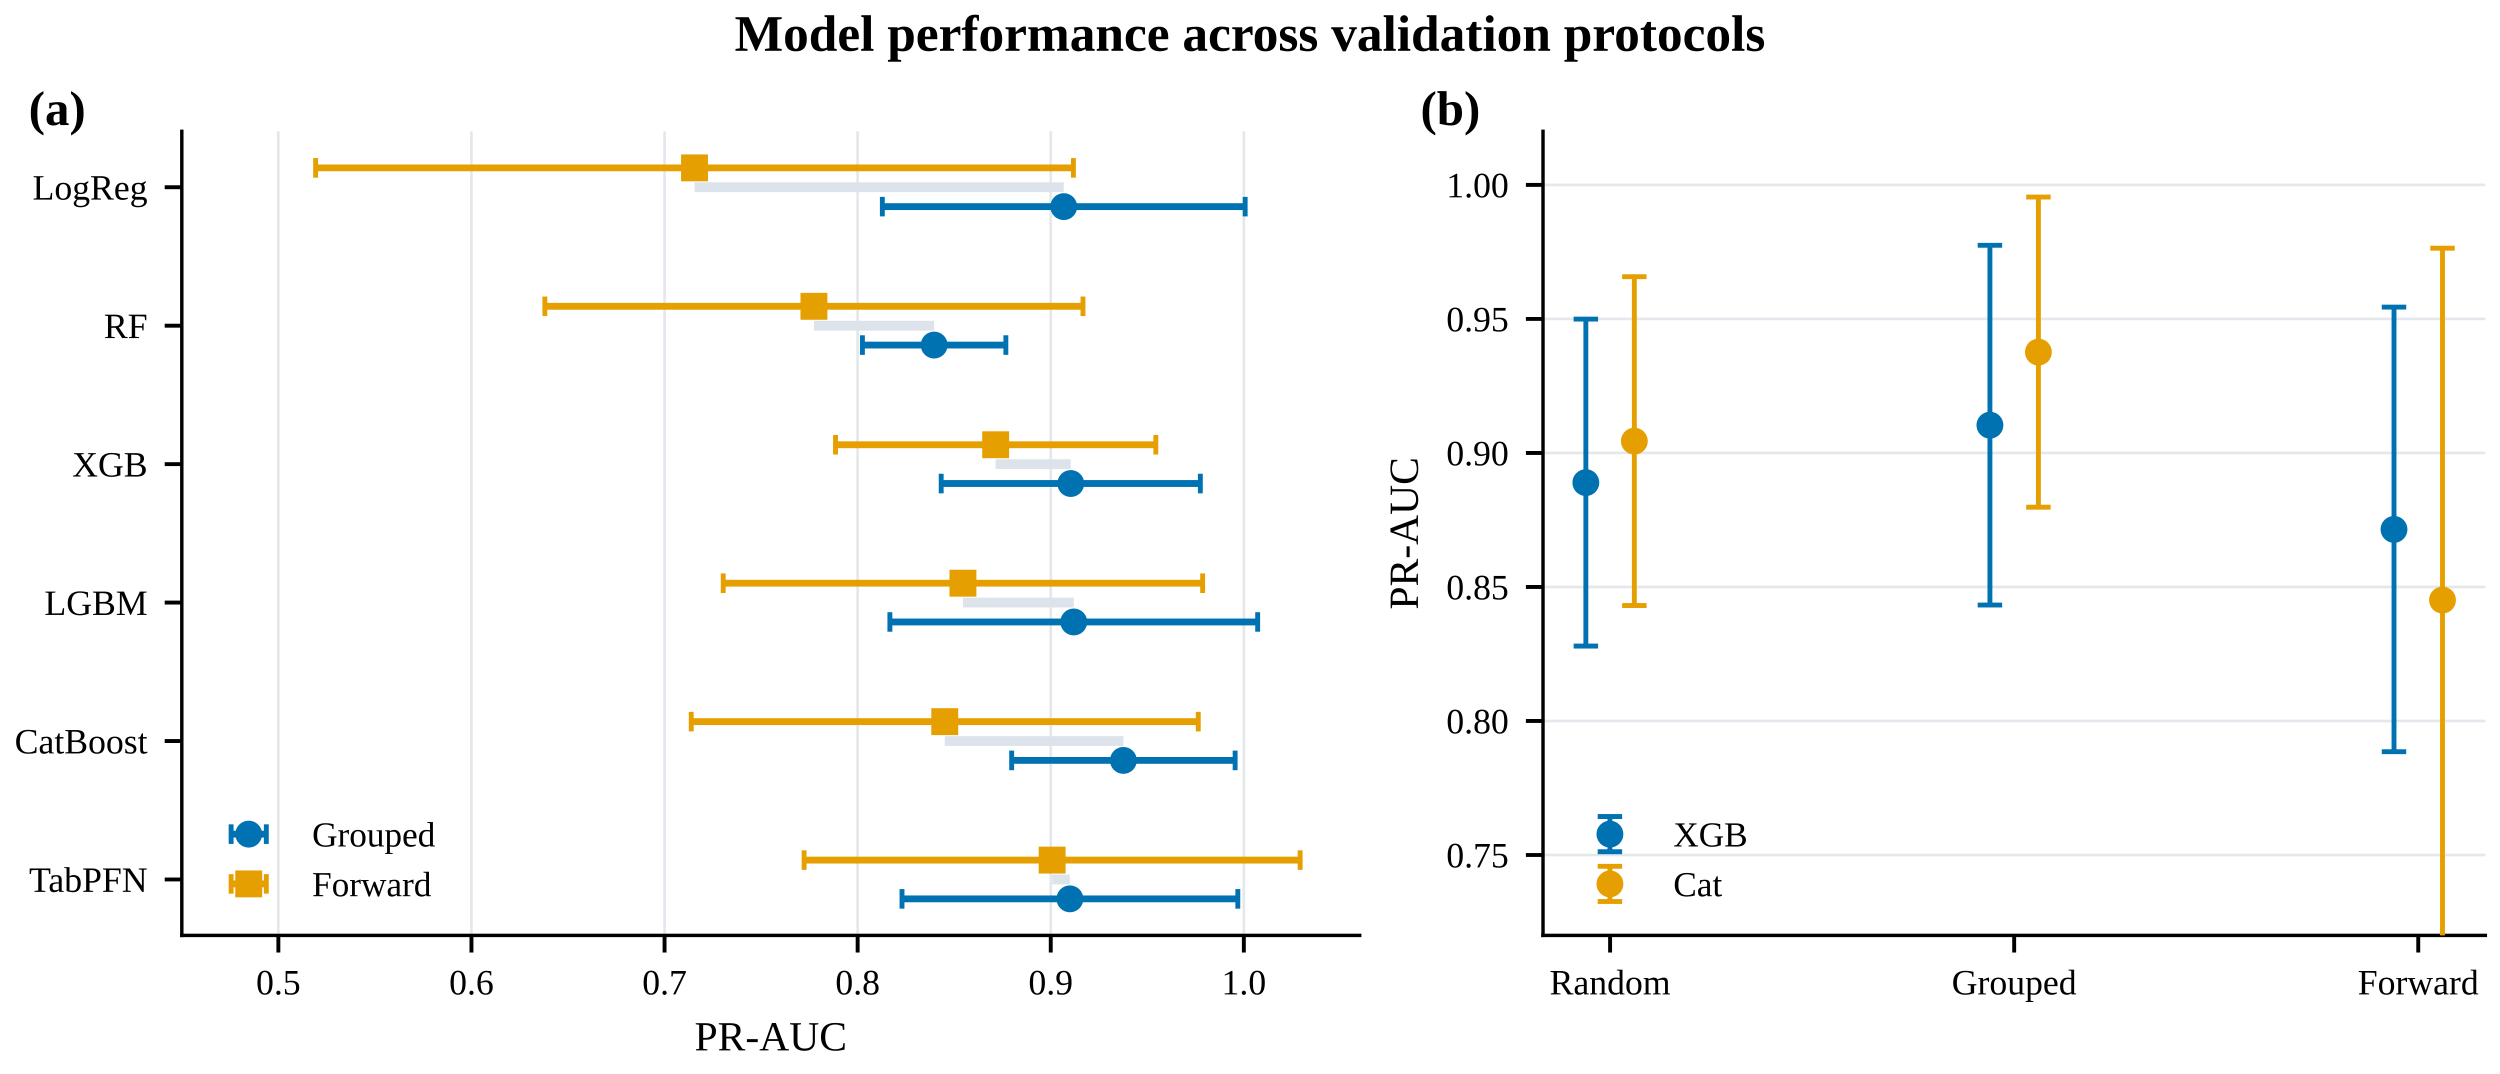
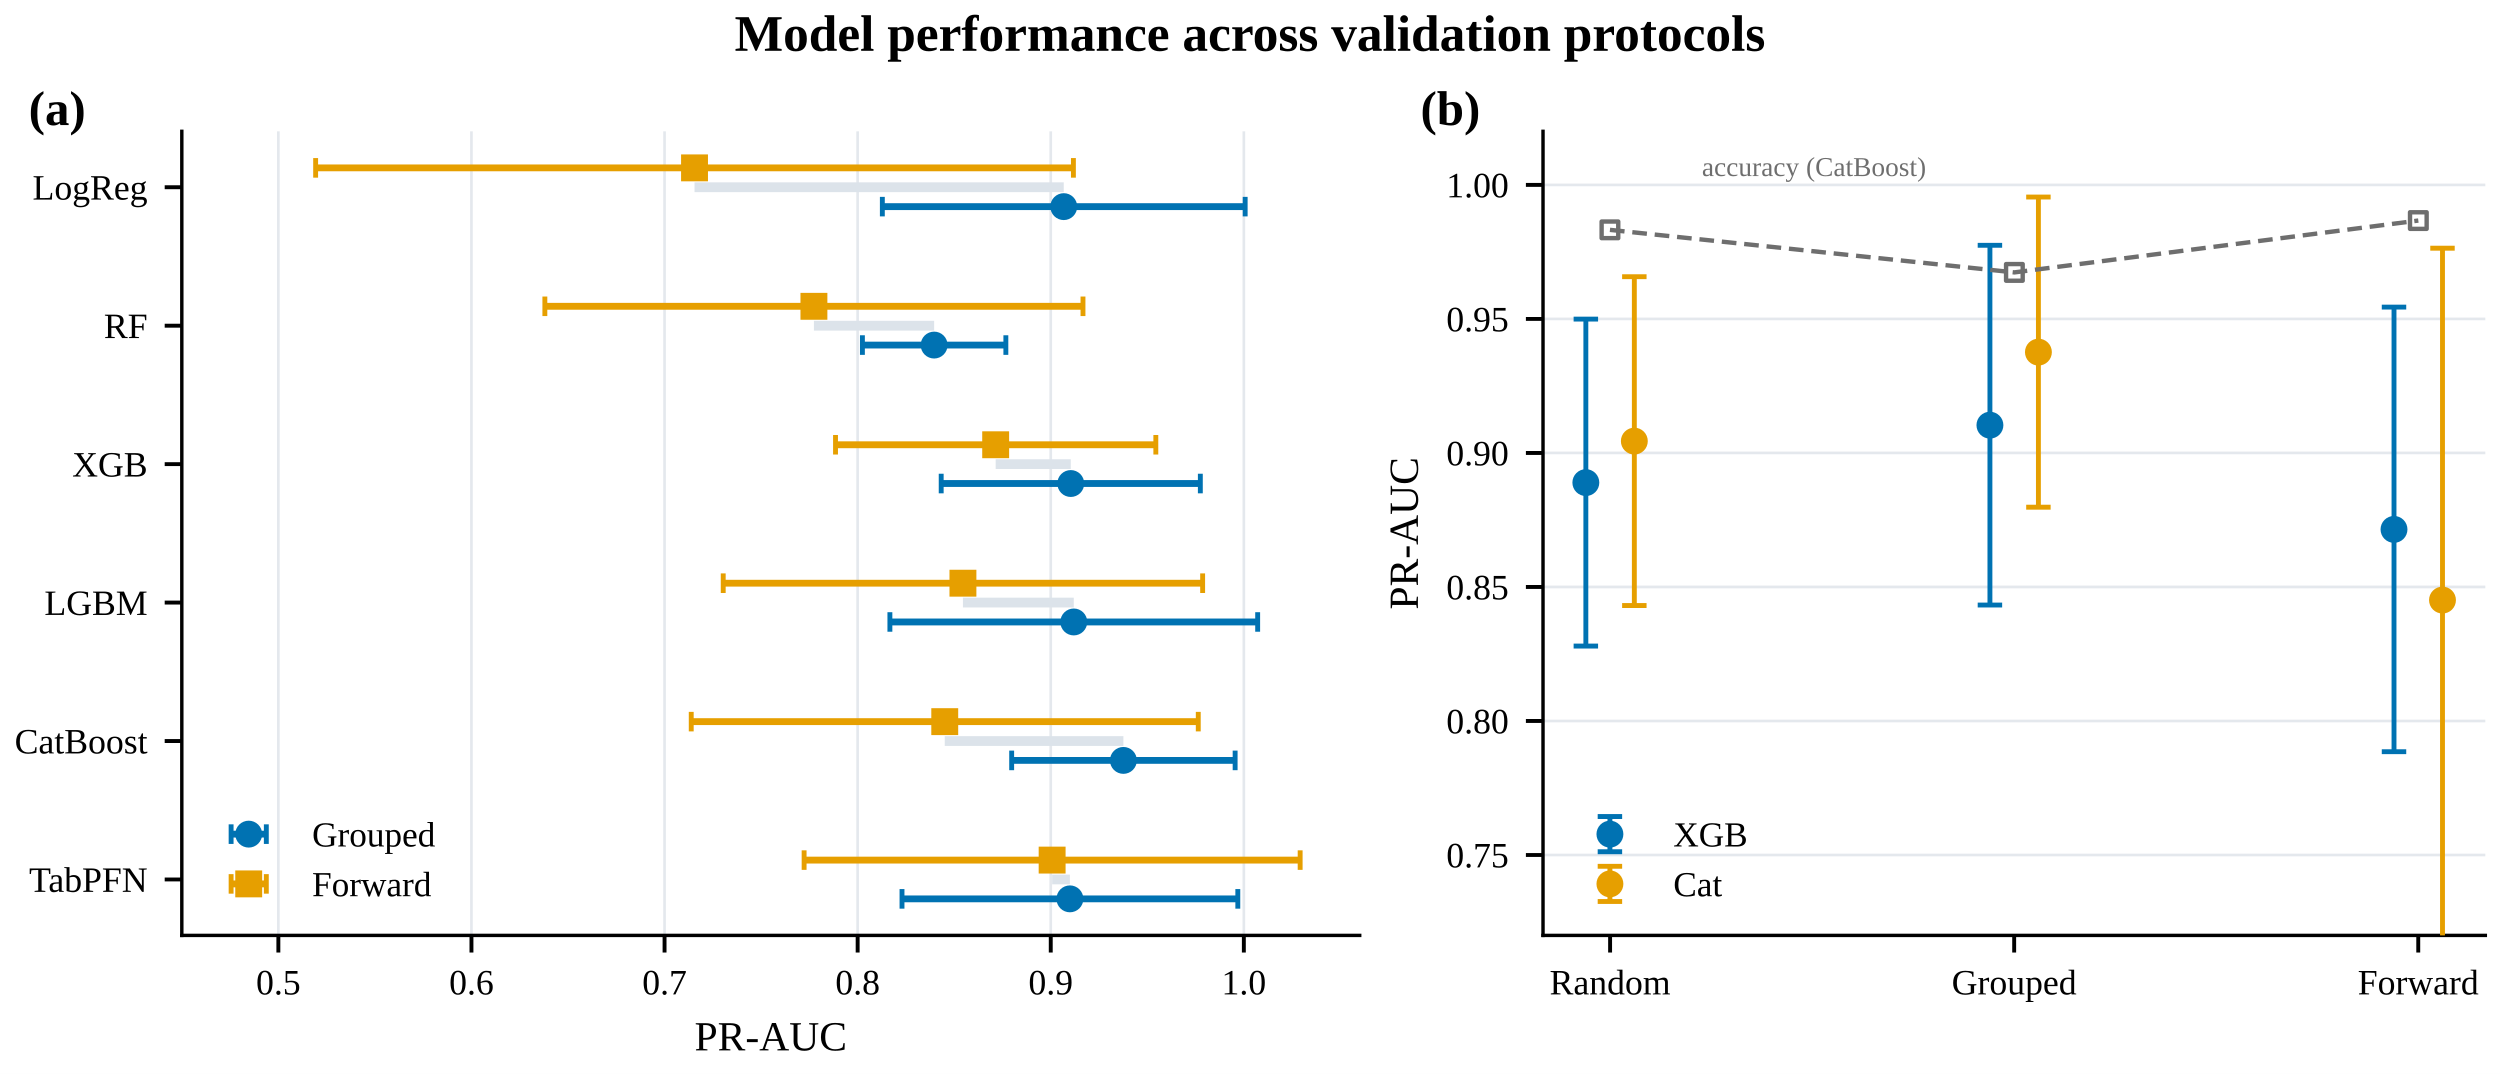
<svg xmlns="http://www.w3.org/2000/svg" xmlns:xlink="http://www.w3.org/1999/xlink" width="511.2pt" height="219.6pt" viewBox="0 0 511.2 219.6" version="1.1">
  <defs>
    <style type="text/css">*{stroke-linejoin: round; stroke-linecap: butt}</style>
  </defs>
  <g id="figure_1">
    <g id="patch_1">
      <path d="M 0 219.6  L 511.2 219.6  L 511.2 0  L 0 0  z " style="fill: #ffffff" />
    </g>
    <g id="axes_1">
      <g id="patch_2">
        <path d="M 37.177 191.271  L 278.032 191.271  L 278.032 26.852  L 37.177 26.852  z " style="fill: #ffffff" />
      </g>
      <g id="matplotlib.axis_1">
        <g id="xtick_1">
          <g id="line2d_1">
            <path d="M 56.919 191.271  L 56.919 26.852  " clip-path="url(#p3dd27bc2eb)" style="fill: none; stroke: #dde2e8; stroke-opacity: 0.8; stroke-width: 0.55; stroke-linecap: square" />
          </g>
          <g id="line2d_2">
            <defs>
              <path id="m4e87d9ba52" d="M 0 0  L 0 3.5  " style="stroke: #000000; stroke-width: 0.8" />
            </defs>
            <g>
              <use xlink:href="#m4e87d9ba52" x="56.919" y="191.271" style="stroke: #000000; stroke-width: 0.8" />
            </g>
          </g>
          <g id="text_1">
            <text style="font-size: 7.3px; font-family: 'Liberation Serif', serif; text-anchor: middle" x="56.919" y="203.337" transform="rotate(-0 56.91899 203.3367)">0.5</text>
          </g>
        </g>
        <g id="xtick_2">
          <g id="line2d_3">
            <path d="M 96.403 191.271  L 96.403 26.852  " clip-path="url(#p3dd27bc2eb)" style="fill: none; stroke: #dde2e8; stroke-opacity: 0.8; stroke-width: 0.55; stroke-linecap: square" />
          </g>
          <g id="line2d_4">
            <g>
              <use xlink:href="#m4e87d9ba52" x="96.403" y="191.271" style="stroke: #000000; stroke-width: 0.8" />
            </g>
          </g>
          <g id="text_2">
            <text style="font-size: 7.3px; font-family: 'Liberation Serif', serif; text-anchor: middle" x="96.403" y="203.337" transform="rotate(-0 96.40342 203.3367)">0.6</text>
          </g>
        </g>
        <g id="xtick_3">
          <g id="line2d_5">
            <path d="M 135.888 191.271  L 135.888 26.852  " clip-path="url(#p3dd27bc2eb)" style="fill: none; stroke: #dde2e8; stroke-opacity: 0.8; stroke-width: 0.55; stroke-linecap: square" />
          </g>
          <g id="line2d_6">
            <g>
              <use xlink:href="#m4e87d9ba52" x="135.888" y="191.271" style="stroke: #000000; stroke-width: 0.8" />
            </g>
          </g>
          <g id="text_3">
            <text style="font-size: 7.3px; font-family: 'Liberation Serif', serif; text-anchor: middle" x="135.888" y="203.337" transform="rotate(-0 135.8879 203.3367)">0.7</text>
          </g>
        </g>
        <g id="xtick_4">
          <g id="line2d_7">
            <path d="M 175.372 191.271  L 175.372 26.852  " clip-path="url(#p3dd27bc2eb)" style="fill: none; stroke: #dde2e8; stroke-opacity: 0.8; stroke-width: 0.55; stroke-linecap: square" />
          </g>
          <g id="line2d_8">
            <g>
              <use xlink:href="#m4e87d9ba52" x="175.372" y="191.271" style="stroke: #000000; stroke-width: 0.8" />
            </g>
          </g>
          <g id="text_4">
            <text style="font-size: 7.3px; font-family: 'Liberation Serif', serif; text-anchor: middle" x="175.372" y="203.337" transform="rotate(-0 175.3723 203.3367)">0.8</text>
          </g>
        </g>
        <g id="xtick_5">
          <g id="line2d_9">
            <path d="M 214.857 191.271  L 214.857 26.852  " clip-path="url(#p3dd27bc2eb)" style="fill: none; stroke: #dde2e8; stroke-opacity: 0.8; stroke-width: 0.55; stroke-linecap: square" />
          </g>
          <g id="line2d_10">
            <g>
              <use xlink:href="#m4e87d9ba52" x="214.857" y="191.271" style="stroke: #000000; stroke-width: 0.8" />
            </g>
          </g>
          <g id="text_5">
            <text style="font-size: 7.3px; font-family: 'Liberation Serif', serif; text-anchor: middle" x="214.857" y="203.337" transform="rotate(-0 214.8567 203.3367)">0.9</text>
          </g>
        </g>
        <g id="xtick_6">
          <g id="line2d_11">
            <path d="M 254.341 191.271  L 254.341 26.852  " clip-path="url(#p3dd27bc2eb)" style="fill: none; stroke: #dde2e8; stroke-opacity: 0.8; stroke-width: 0.55; stroke-linecap: square" />
          </g>
          <g id="line2d_12">
            <g>
              <use xlink:href="#m4e87d9ba52" x="254.341" y="191.271" style="stroke: #000000; stroke-width: 0.8" />
            </g>
          </g>
          <g id="text_6">
            <text style="font-size: 7.3px; font-family: 'Liberation Serif', serif; text-anchor: middle" x="254.341" y="203.337" transform="rotate(-0 254.3412 203.3367)">1.0</text>
          </g>
        </g>
        <g id="text_7">
          <text style="font-size: 8.5px; font-family: 'Liberation Serif', serif; text-anchor: middle" x="157.604" y="214.79" transform="rotate(-0 157.6043 214.7895)">PR-AUC</text>
        </g>
      </g>
      <g id="matplotlib.axis_2">
        <g id="ytick_1">
          <g id="line2d_13">
            <defs>
              <path id="m6c648e6e97" d="M 0 0  L -3.5 0  " style="stroke: #000000; stroke-width: 0.8" />
            </defs>
            <g>
              <use xlink:href="#m6c648e6e97" x="37.177" y="38.289" style="stroke: #000000; stroke-width: 0.8" />
            </g>
          </g>
          <g id="text_8">
            <text style="font-size: 7.3px; font-family: 'Liberation Serif', serif; text-anchor: end" x="30.177" y="40.811" transform="rotate(-0 30.17677 40.81148)">LogReg</text>
          </g>
        </g>
        <g id="ytick_2">
          <g id="line2d_14">
            <g>
              <use xlink:href="#m6c648e6e97" x="37.177" y="66.598" style="stroke: #000000; stroke-width: 0.8" />
            </g>
          </g>
          <g id="text_9">
            <text style="font-size: 7.3px; font-family: 'Liberation Serif', serif; text-anchor: end" x="30.177" y="69.131" transform="rotate(-0 30.17677 69.1308)">RF</text>
          </g>
        </g>
        <g id="ytick_3">
          <g id="line2d_15">
            <g>
              <use xlink:href="#m6c648e6e97" x="37.177" y="94.907" style="stroke: #000000; stroke-width: 0.8" />
            </g>
          </g>
          <g id="text_10">
            <text style="font-size: 7.3px; font-family: 'Liberation Serif', serif; text-anchor: end" x="30.177" y="97.44" transform="rotate(-0 30.17677 97.43986)">XGB</text>
          </g>
        </g>
        <g id="ytick_4">
          <g id="line2d_16">
            <g>
              <use xlink:href="#m6c648e6e97" x="37.177" y="123.216" style="stroke: #000000; stroke-width: 0.8" />
            </g>
          </g>
          <g id="text_11">
            <text style="font-size: 7.3px; font-family: 'Liberation Serif', serif; text-anchor: end" x="30.177" y="125.749" transform="rotate(-0 30.17677 125.7489)">LGBM</text>
          </g>
        </g>
        <g id="ytick_5">
          <g id="line2d_17">
            <g>
              <use xlink:href="#m6c648e6e97" x="37.177" y="151.525" style="stroke: #000000; stroke-width: 0.8" />
            </g>
          </g>
          <g id="text_12">
            <text style="font-size: 7.3px; font-family: 'Liberation Serif', serif; text-anchor: end" x="30.177" y="154.058" transform="rotate(-0 30.17677 154.058)">CatBoost</text>
          </g>
        </g>
        <g id="ytick_6">
          <g id="line2d_18">
            <g>
              <use xlink:href="#m6c648e6e97" x="37.177" y="179.834" style="stroke: #000000; stroke-width: 0.8" />
            </g>
          </g>
          <g id="text_13">
            <text style="font-size: 7.3px; font-family: 'Liberation Serif', serif; text-anchor: end" x="30.177" y="182.367" transform="rotate(-0 30.17677 182.367)">TabPFN</text>
          </g>
        </g>
      </g>
      <g id="LineCollection_1">
        <path d="M 142.016 38.289  L 217.516 38.289  " clip-path="url(#p3dd27bc2eb)" style="fill: none; stroke: #dce3ea; stroke-width: 2" />
        <path d="M 166.431 66.598  L 191.012 66.598  " clip-path="url(#p3dd27bc2eb)" style="fill: none; stroke: #dce3ea; stroke-width: 2" />
        <path d="M 203.595 94.907  L 218.95 94.907  " clip-path="url(#p3dd27bc2eb)" style="fill: none; stroke: #dce3ea; stroke-width: 2" />
        <path d="M 196.9 123.216  L 219.566 123.216  " clip-path="url(#p3dd27bc2eb)" style="fill: none; stroke: #dce3ea; stroke-width: 2" />
        <path d="M 193.182 151.525  L 229.712 151.525  " clip-path="url(#p3dd27bc2eb)" style="fill: none; stroke: #dce3ea; stroke-width: 2" />
        <path d="M 215.139 179.834  L 218.774 179.834  " clip-path="url(#p3dd27bc2eb)" style="fill: none; stroke: #dce3ea; stroke-width: 2" />
      </g>
      <g id="LineCollection_2">
        <path d="M 180.422 42.252  L 254.611 42.252  " clip-path="url(#p3dd27bc2eb)" style="fill: none; stroke: #0072b2; stroke-width: 1.4" />
        <path d="M 176.346 70.561  L 205.677 70.561  " clip-path="url(#p3dd27bc2eb)" style="fill: none; stroke: #0072b2; stroke-width: 1.4" />
        <path d="M 192.455 98.87  L 245.445 98.87  " clip-path="url(#p3dd27bc2eb)" style="fill: none; stroke: #0072b2; stroke-width: 1.4" />
        <path d="M 181.965 127.179  L 257.166 127.179  " clip-path="url(#p3dd27bc2eb)" style="fill: none; stroke: #0072b2; stroke-width: 1.4" />
        <path d="M 206.865 155.488  L 252.559 155.488  " clip-path="url(#p3dd27bc2eb)" style="fill: none; stroke: #0072b2; stroke-width: 1.4" />
        <path d="M 184.441 183.798  L 253.108 183.798  " clip-path="url(#p3dd27bc2eb)" style="fill: none; stroke: #0072b2; stroke-width: 1.4" />
      </g>
      <g id="line2d_19">
        <defs>
          <path id="m5d1561e636" d="M 0 2  L 0 -2  " style="stroke: #0072b2" />
        </defs>
        <g clip-path="url(#p3dd27bc2eb)">
          <use xlink:href="#m5d1561e636" x="180.422" y="42.252" style="fill: #0072b2; stroke: #0072b2" />
          <use xlink:href="#m5d1561e636" x="176.346" y="70.561" style="fill: #0072b2; stroke: #0072b2" />
          <use xlink:href="#m5d1561e636" x="192.455" y="98.87" style="fill: #0072b2; stroke: #0072b2" />
          <use xlink:href="#m5d1561e636" x="181.965" y="127.179" style="fill: #0072b2; stroke: #0072b2" />
          <use xlink:href="#m5d1561e636" x="206.865" y="155.488" style="fill: #0072b2; stroke: #0072b2" />
          <use xlink:href="#m5d1561e636" x="184.441" y="183.798" style="fill: #0072b2; stroke: #0072b2" />
        </g>
      </g>
      <g id="line2d_20">
        <g clip-path="url(#p3dd27bc2eb)">
          <use xlink:href="#m5d1561e636" x="254.611" y="42.252" style="fill: #0072b2; stroke: #0072b2" />
          <use xlink:href="#m5d1561e636" x="205.677" y="70.561" style="fill: #0072b2; stroke: #0072b2" />
          <use xlink:href="#m5d1561e636" x="245.445" y="98.87" style="fill: #0072b2; stroke: #0072b2" />
          <use xlink:href="#m5d1561e636" x="257.166" y="127.179" style="fill: #0072b2; stroke: #0072b2" />
          <use xlink:href="#m5d1561e636" x="252.559" y="155.488" style="fill: #0072b2; stroke: #0072b2" />
          <use xlink:href="#m5d1561e636" x="253.108" y="183.798" style="fill: #0072b2; stroke: #0072b2" />
        </g>
      </g>
      <g id="LineCollection_3">
        <path d="M 64.541 34.326  L 219.491 34.326  " clip-path="url(#p3dd27bc2eb)" style="fill: none; stroke: #e69f00; stroke-width: 1.4" />
        <path d="M 111.413 62.635  L 221.449 62.635  " clip-path="url(#p3dd27bc2eb)" style="fill: none; stroke: #e69f00; stroke-width: 1.4" />
        <path d="M 170.847 90.944  L 236.343 90.944  " clip-path="url(#p3dd27bc2eb)" style="fill: none; stroke: #e69f00; stroke-width: 1.4" />
        <path d="M 147.884 119.253  L 245.915 119.253  " clip-path="url(#p3dd27bc2eb)" style="fill: none; stroke: #e69f00; stroke-width: 1.4" />
        <path d="M 141.343 147.562  L 245.021 147.562  " clip-path="url(#p3dd27bc2eb)" style="fill: none; stroke: #e69f00; stroke-width: 1.4" />
        <path d="M 164.424 175.871  L 265.854 175.871  " clip-path="url(#p3dd27bc2eb)" style="fill: none; stroke: #e69f00; stroke-width: 1.4" />
      </g>
      <g id="line2d_21">
        <defs>
          <path id="me3f2115dd2" d="M 0 2  L 0 -2  " style="stroke: #e69f00" />
        </defs>
        <g clip-path="url(#p3dd27bc2eb)">
          <use xlink:href="#me3f2115dd2" x="64.541" y="34.326" style="fill: #e69f00; stroke: #e69f00" />
          <use xlink:href="#me3f2115dd2" x="111.413" y="62.635" style="fill: #e69f00; stroke: #e69f00" />
          <use xlink:href="#me3f2115dd2" x="170.847" y="90.944" style="fill: #e69f00; stroke: #e69f00" />
          <use xlink:href="#me3f2115dd2" x="147.884" y="119.253" style="fill: #e69f00; stroke: #e69f00" />
          <use xlink:href="#me3f2115dd2" x="141.343" y="147.562" style="fill: #e69f00; stroke: #e69f00" />
          <use xlink:href="#me3f2115dd2" x="164.424" y="175.871" style="fill: #e69f00; stroke: #e69f00" />
        </g>
      </g>
      <g id="line2d_22">
        <g clip-path="url(#p3dd27bc2eb)">
          <use xlink:href="#me3f2115dd2" x="219.491" y="34.326" style="fill: #e69f00; stroke: #e69f00" />
          <use xlink:href="#me3f2115dd2" x="221.449" y="62.635" style="fill: #e69f00; stroke: #e69f00" />
          <use xlink:href="#me3f2115dd2" x="236.343" y="90.944" style="fill: #e69f00; stroke: #e69f00" />
          <use xlink:href="#me3f2115dd2" x="245.915" y="119.253" style="fill: #e69f00; stroke: #e69f00" />
          <use xlink:href="#me3f2115dd2" x="245.021" y="147.562" style="fill: #e69f00; stroke: #e69f00" />
          <use xlink:href="#me3f2115dd2" x="265.854" y="175.871" style="fill: #e69f00; stroke: #e69f00" />
        </g>
      </g>
      <g id="line2d_23">
        <defs>
          <path id="m3494a4bef1" d="M 0 2.25  C 0.597 2.25 1.169 2.013 1.591 1.591  C 2.013 1.169 2.25 0.597 2.25 0  C 2.25 -0.597 2.013 -1.169 1.591 -1.591  C 1.169 -2.013 0.597 -2.25 0 -2.25  C -0.597 -2.25 -1.169 -2.013 -1.591 -1.591  C -2.013 -1.169 -2.25 -0.597 -2.25 0  C -2.25 0.597 -2.013 1.169 -1.591 1.591  C -1.169 2.013 -0.597 2.25 0 2.25  z " style="stroke: #0072b2" />
        </defs>
        <g clip-path="url(#p3dd27bc2eb)">
          <use xlink:href="#m3494a4bef1" x="217.516" y="42.252" style="fill: #0072b2; stroke: #0072b2" />
          <use xlink:href="#m3494a4bef1" x="191.012" y="70.561" style="fill: #0072b2; stroke: #0072b2" />
          <use xlink:href="#m3494a4bef1" x="218.95" y="98.87" style="fill: #0072b2; stroke: #0072b2" />
          <use xlink:href="#m3494a4bef1" x="219.566" y="127.179" style="fill: #0072b2; stroke: #0072b2" />
          <use xlink:href="#m3494a4bef1" x="229.712" y="155.488" style="fill: #0072b2; stroke: #0072b2" />
          <use xlink:href="#m3494a4bef1" x="218.774" y="183.798" style="fill: #0072b2; stroke: #0072b2" />
        </g>
      </g>
      <g id="line2d_24">
        <defs>
          <path id="m47d7a01726" d="M -2.25 2.25  L 2.25 2.25  L 2.25 -2.25  L -2.25 -2.25  z " style="stroke: #e69f00; stroke-linejoin: miter" />
        </defs>
        <g clip-path="url(#p3dd27bc2eb)">
          <use xlink:href="#m47d7a01726" x="142.016" y="34.326" style="fill: #e69f00; stroke: #e69f00; stroke-linejoin: miter" />
          <use xlink:href="#m47d7a01726" x="166.431" y="62.635" style="fill: #e69f00; stroke: #e69f00; stroke-linejoin: miter" />
          <use xlink:href="#m47d7a01726" x="203.595" y="90.944" style="fill: #e69f00; stroke: #e69f00; stroke-linejoin: miter" />
          <use xlink:href="#m47d7a01726" x="196.9" y="119.253" style="fill: #e69f00; stroke: #e69f00; stroke-linejoin: miter" />
          <use xlink:href="#m47d7a01726" x="193.182" y="147.562" style="fill: #e69f00; stroke: #e69f00; stroke-linejoin: miter" />
          <use xlink:href="#m47d7a01726" x="215.139" y="175.871" style="fill: #e69f00; stroke: #e69f00; stroke-linejoin: miter" />
        </g>
      </g>
      <g id="patch_3">
        <path d="M 37.177 191.271  L 37.177 26.852  " style="fill: none; stroke: #000000; stroke-width: 0.7; stroke-linejoin: miter; stroke-linecap: square" />
      </g>
      <g id="patch_4">
        <path d="M 37.177 191.271  L 278.032 191.271  " style="fill: none; stroke: #000000; stroke-width: 0.7; stroke-linejoin: miter; stroke-linecap: square" />
      </g>
      <g id="text_14">
        <text style="font-weight: 700; font-size: 10px; font-family: 'Liberation Serif', serif; text-anchor: start" x="5.866" y="25.57" transform="rotate(-0 5.865616 25.57024)">(a)</text>
      </g>
      <g id="legend_1">
        <g id="LineCollection_4">
          <path d="M 47.257 170.564  L 54.457 170.564  " style="fill: none; stroke: #0072b2; stroke-width: 1.4" />
        </g>
        <g id="line2d_25">
          <g>
            <use xlink:href="#m5d1561e636" x="47.257" y="170.564" style="fill: #0072b2; stroke: #0072b2" />
          </g>
        </g>
        <g id="line2d_26">
          <g>
            <use xlink:href="#m5d1561e636" x="54.457" y="170.564" style="fill: #0072b2; stroke: #0072b2" />
          </g>
        </g>
        <g id="line2d_27" />
        <g id="line2d_28">
          <g>
            <use xlink:href="#m3494a4bef1" x="50.857" y="170.564" style="fill: #0072b2; stroke: #0072b2" />
          </g>
        </g>
        <g id="text_15">
          <text style="font-size: 7.2px; font-family: 'Liberation Serif', serif; text-anchor: start" x="63.817" y="173.084" transform="rotate(-0 63.81677 173.0844)">Grouped</text>
        </g>
        <g id="LineCollection_5">
          <path d="M 47.257 180.738  L 54.457 180.738  " style="fill: none; stroke: #e69f00; stroke-width: 1.4" />
        </g>
        <g id="line2d_29">
          <g>
            <use xlink:href="#me3f2115dd2" x="47.257" y="180.738" style="fill: #e69f00; stroke: #e69f00" />
          </g>
        </g>
        <g id="line2d_30">
          <g>
            <use xlink:href="#me3f2115dd2" x="54.457" y="180.738" style="fill: #e69f00; stroke: #e69f00" />
          </g>
        </g>
        <g id="line2d_31" />
        <g id="line2d_32">
          <g>
            <use xlink:href="#m47d7a01726" x="50.857" y="180.738" style="fill: #e69f00; stroke: #e69f00; stroke-linejoin: miter" />
          </g>
        </g>
        <g id="text_16">
          <text style="font-size: 7.2px; font-family: 'Liberation Serif', serif; text-anchor: start" x="63.817" y="183.258" transform="rotate(-0 63.81677 183.2578)">Forward</text>
        </g>
      </g>
    </g>
    <g id="axes_2">
      <g id="patch_5">
        <path d="M 315.516 191.271  L 508.2 191.271  L 508.2 26.852  L 315.516 26.852  z " style="fill: #ffffff" />
      </g>
      <g id="matplotlib.axis_3">
        <g id="xtick_7">
          <g id="line2d_33">
            <g>
              <use xlink:href="#m4e87d9ba52" x="329.232" y="191.271" style="stroke: #000000; stroke-width: 0.8" />
            </g>
          </g>
          <g id="text_17">
            <text style="font-size: 7.3px; font-family: 'Liberation Serif', serif; text-anchor: middle" x="329.232" y="203.337" transform="rotate(-0 329.2317 203.3367)">Random</text>
          </g>
        </g>
        <g id="xtick_8">
          <g id="line2d_34">
            <g>
              <use xlink:href="#m4e87d9ba52" x="411.858" y="191.271" style="stroke: #000000; stroke-width: 0.8" />
            </g>
          </g>
          <g id="text_18">
            <text style="font-size: 7.3px; font-family: 'Liberation Serif', serif; text-anchor: middle" x="411.858" y="203.337" transform="rotate(-0 411.8577 203.3367)">Grouped</text>
          </g>
        </g>
        <g id="xtick_9">
          <g id="line2d_35">
            <g>
              <use xlink:href="#m4e87d9ba52" x="494.484" y="191.271" style="stroke: #000000; stroke-width: 0.8" />
            </g>
          </g>
          <g id="text_19">
            <text style="font-size: 7.3px; font-family: 'Liberation Serif', serif; text-anchor: middle" x="494.484" y="203.337" transform="rotate(-0 494.4838 203.3367)">Forward</text>
          </g>
        </g>
      </g>
      <g id="matplotlib.axis_4">
        <g id="ytick_7">
          <g id="line2d_36">
            <path d="M 315.516 174.829  L 508.2 174.829  " clip-path="url(#pab06bdbc38)" style="fill: none; stroke: #dde2e8; stroke-opacity: 0.8; stroke-width: 0.55; stroke-linecap: square" />
          </g>
          <g id="line2d_37">
            <g>
              <use xlink:href="#m6c648e6e97" x="315.516" y="174.829" style="stroke: #000000; stroke-width: 0.8" />
            </g>
          </g>
          <g id="text_20">
            <text style="font-size: 7.3px; font-family: 'Liberation Serif', serif; text-anchor: end" x="308.516" y="177.362" transform="rotate(-0 308.5157 177.362)">0.75</text>
          </g>
        </g>
        <g id="ytick_8">
          <g id="line2d_38">
            <path d="M 315.516 147.426  L 508.2 147.426  " clip-path="url(#pab06bdbc38)" style="fill: none; stroke: #dde2e8; stroke-opacity: 0.8; stroke-width: 0.55; stroke-linecap: square" />
          </g>
          <g id="line2d_39">
            <g>
              <use xlink:href="#m6c648e6e97" x="315.516" y="147.426" style="stroke: #000000; stroke-width: 0.8" />
            </g>
          </g>
          <g id="text_21">
            <text style="font-size: 7.3px; font-family: 'Liberation Serif', serif; text-anchor: end" x="308.516" y="149.959" transform="rotate(-0 308.5157 149.9588)">0.80</text>
          </g>
        </g>
        <g id="ytick_9">
          <g id="line2d_40">
            <path d="M 315.516 120.023  L 508.2 120.023  " clip-path="url(#pab06bdbc38)" style="fill: none; stroke: #dde2e8; stroke-opacity: 0.8; stroke-width: 0.55; stroke-linecap: square" />
          </g>
          <g id="line2d_41">
            <g>
              <use xlink:href="#m6c648e6e97" x="315.516" y="120.023" style="stroke: #000000; stroke-width: 0.8" />
            </g>
          </g>
          <g id="text_22">
            <text style="font-size: 7.3px; font-family: 'Liberation Serif', serif; text-anchor: end" x="308.516" y="122.556" transform="rotate(-0 308.5157 122.5557)">0.85</text>
          </g>
        </g>
        <g id="ytick_10">
          <g id="line2d_42">
            <path d="M 315.516 92.62  L 508.2 92.62  " clip-path="url(#pab06bdbc38)" style="fill: none; stroke: #dde2e8; stroke-opacity: 0.8; stroke-width: 0.55; stroke-linecap: square" />
          </g>
          <g id="line2d_43">
            <g>
              <use xlink:href="#m6c648e6e97" x="315.516" y="92.62" style="stroke: #000000; stroke-width: 0.8" />
            </g>
          </g>
          <g id="text_23">
            <text style="font-size: 7.3px; font-family: 'Liberation Serif', serif; text-anchor: end" x="308.516" y="95.152" transform="rotate(-0 308.5157 95.15249)">0.90</text>
          </g>
        </g>
        <g id="ytick_11">
          <g id="line2d_44">
            <path d="M 315.516 65.217  L 508.2 65.217  " clip-path="url(#pab06bdbc38)" style="fill: none; stroke: #dde2e8; stroke-opacity: 0.8; stroke-width: 0.55; stroke-linecap: square" />
          </g>
          <g id="line2d_45">
            <g>
              <use xlink:href="#m6c648e6e97" x="315.516" y="65.217" style="stroke: #000000; stroke-width: 0.8" />
            </g>
          </g>
          <g id="text_24">
            <text style="font-size: 7.3px; font-family: 'Liberation Serif', serif; text-anchor: end" x="308.516" y="67.749" transform="rotate(-0 308.5157 67.74932)">0.95</text>
          </g>
        </g>
        <g id="ytick_12">
          <g id="line2d_46">
            <path d="M 315.516 37.813  L 508.2 37.813  " clip-path="url(#pab06bdbc38)" style="fill: none; stroke: #dde2e8; stroke-opacity: 0.8; stroke-width: 0.55; stroke-linecap: square" />
          </g>
          <g id="line2d_47">
            <g>
              <use xlink:href="#m6c648e6e97" x="315.516" y="37.813" style="stroke: #000000; stroke-width: 0.8" />
            </g>
          </g>
          <g id="text_25">
            <text style="font-size: 7.3px; font-family: 'Liberation Serif', serif; text-anchor: end" x="308.516" y="40.346" transform="rotate(-0 308.5157 40.34615)">1.00</text>
          </g>
        </g>
        <g id="text_26">
          <text style="font-size: 8.5px; font-family: 'Liberation Serif', serif; text-anchor: middle" x="289.93" y="109.062" transform="rotate(-90 289.9305 109.0616)">PR-AUC</text>
        </g>
      </g>
      <g id="patch_6">
        <path d="M 315.516 191.271  L 315.516 26.852  " style="fill: none; stroke: #000000; stroke-width: 0.7; stroke-linejoin: miter; stroke-linecap: square" />
      </g>
      <g id="patch_7">
        <path d="M 315.516 191.271  L 508.2 191.271  " style="fill: none; stroke: #000000; stroke-width: 0.7; stroke-linejoin: miter; stroke-linecap: square" />
      </g>
      <g id="LineCollection_6">
        <path d="M 324.274 132.11  L 324.274 65.253  " clip-path="url(#pab06bdbc38)" style="fill: none; stroke: #0072b2" />
        <path d="M 406.9 123.715  L 406.9 50.162  " clip-path="url(#pab06bdbc38)" style="fill: none; stroke: #0072b2" />
        <path d="M 489.526 153.708  L 489.526 62.795  " clip-path="url(#pab06bdbc38)" style="fill: none; stroke: #0072b2" />
      </g>
      <g id="line2d_48">
        <defs>
          <path id="mf65a88b536" d="M 2.5 0  L -2.5 -0  " style="stroke: #0072b2" />
        </defs>
        <g clip-path="url(#pab06bdbc38)">
          <use xlink:href="#mf65a88b536" x="324.274" y="132.11" style="fill: #0072b2; stroke: #0072b2" />
          <use xlink:href="#mf65a88b536" x="406.9" y="123.715" style="fill: #0072b2; stroke: #0072b2" />
          <use xlink:href="#mf65a88b536" x="489.526" y="153.708" style="fill: #0072b2; stroke: #0072b2" />
        </g>
      </g>
      <g id="line2d_49">
        <g clip-path="url(#pab06bdbc38)">
          <use xlink:href="#mf65a88b536" x="324.274" y="65.253" style="fill: #0072b2; stroke: #0072b2" />
          <use xlink:href="#mf65a88b536" x="406.9" y="50.162" style="fill: #0072b2; stroke: #0072b2" />
          <use xlink:href="#mf65a88b536" x="489.526" y="62.795" style="fill: #0072b2; stroke: #0072b2" />
        </g>
      </g>
      <g id="LineCollection_7">
        <path d="M 334.189 123.821  L 334.189 56.579  " clip-path="url(#pab06bdbc38)" style="fill: none; stroke: #e69f00" />
        <path d="M 416.815 103.713  L 416.815 40.287  " clip-path="url(#pab06bdbc38)" style="fill: none; stroke: #e69f00" />
        <path d="M 499.441 194.661  L 499.441 50.75  " clip-path="url(#pab06bdbc38)" style="fill: none; stroke: #e69f00" />
      </g>
      <g id="line2d_50">
        <defs>
          <path id="m53226f629a" d="M 2.5 0  L -2.5 -0  " style="stroke: #e69f00" />
        </defs>
        <g clip-path="url(#pab06bdbc38)">
          <use xlink:href="#m53226f629a" x="334.189" y="123.821" style="fill: #e69f00; stroke: #e69f00" />
          <use xlink:href="#m53226f629a" x="416.815" y="103.713" style="fill: #e69f00; stroke: #e69f00" />
          <use xlink:href="#m53226f629a" x="499.441" y="194.661" style="fill: #e69f00; stroke: #e69f00" />
        </g>
      </g>
      <g id="line2d_51">
        <g clip-path="url(#pab06bdbc38)">
          <use xlink:href="#m53226f629a" x="334.189" y="56.579" style="fill: #e69f00; stroke: #e69f00" />
          <use xlink:href="#m53226f629a" x="416.815" y="40.287" style="fill: #e69f00; stroke: #e69f00" />
          <use xlink:href="#m53226f629a" x="499.441" y="50.75" style="fill: #e69f00; stroke: #e69f00" />
        </g>
      </g>
      <g id="text_27">
        <text style="font-weight: 700; font-size: 10px; font-family: 'Liberation Serif', serif; text-anchor: start" x="290.467" y="25.57" transform="rotate(-0 290.4668 25.57024)">(b)</text>
      </g>
      <g id="line2d_52">
        <g clip-path="url(#pab06bdbc38)">
          <use xlink:href="#m3494a4bef1" x="324.274" y="98.682" style="fill: #0072b2; stroke: #0072b2" />
          <use xlink:href="#m3494a4bef1" x="406.9" y="86.939" style="fill: #0072b2; stroke: #0072b2" />
          <use xlink:href="#m3494a4bef1" x="489.526" y="108.251" style="fill: #0072b2; stroke: #0072b2" />
        </g>
      </g>
      <g id="line2d_53">
        <defs>
          <path id="m997c19b330" d="M 0 2.25  C 0.597 2.25 1.169 2.013 1.591 1.591  C 2.013 1.169 2.25 0.597 2.25 0  C 2.25 -0.597 2.013 -1.169 1.591 -1.591  C 1.169 -2.013 0.597 -2.25 0 -2.25  C -0.597 -2.25 -1.169 -2.013 -1.591 -1.591  C -2.013 -1.169 -2.25 -0.597 -2.25 0  C -2.25 0.597 -2.013 1.169 -1.591 1.591  C -1.169 2.013 -0.597 2.25 0 2.25  z " style="stroke: #e69f00" />
        </defs>
        <g clip-path="url(#pab06bdbc38)">
          <use xlink:href="#m997c19b330" x="334.189" y="90.2" style="fill: #e69f00; stroke: #e69f00" />
          <use xlink:href="#m997c19b330" x="416.815" y="72" style="fill: #e69f00; stroke: #e69f00" />
          <use xlink:href="#m997c19b330" x="499.441" y="122.705" style="fill: #e69f00; stroke: #e69f00" />
        </g>
      </g>
      <g id="legend_2">
        <g id="LineCollection_8">
          <path d="M 329.196 174.164  L 329.196 166.964  " style="fill: none; stroke: #0072b2" />
        </g>
        <g id="line2d_54">
          <g>
            <use xlink:href="#mf65a88b536" x="329.196" y="174.164" style="fill: #0072b2; stroke: #0072b2" />
          </g>
        </g>
        <g id="line2d_55">
          <g>
            <use xlink:href="#mf65a88b536" x="329.196" y="166.964" style="fill: #0072b2; stroke: #0072b2" />
          </g>
        </g>
        <g id="line2d_56" />
        <g id="line2d_57">
          <g>
            <use xlink:href="#m3494a4bef1" x="329.196" y="170.564" style="fill: #0072b2; stroke: #0072b2" />
          </g>
        </g>
        <g id="text_28">
          <text style="font-size: 7.2px; font-family: 'Liberation Serif', serif; text-anchor: start" x="342.156" y="173.084" transform="rotate(-0 342.1557 173.0844)">XGB</text>
        </g>
        <g id="LineCollection_9">
          <path d="M 329.196 184.338  L 329.196 177.138  " style="fill: none; stroke: #e69f00" />
        </g>
        <g id="line2d_58">
          <g>
            <use xlink:href="#m53226f629a" x="329.196" y="184.338" style="fill: #e69f00; stroke: #e69f00" />
          </g>
        </g>
        <g id="line2d_59">
          <g>
            <use xlink:href="#m53226f629a" x="329.196" y="177.138" style="fill: #e69f00; stroke: #e69f00" />
          </g>
        </g>
        <g id="line2d_60" />
        <g id="line2d_61">
          <g>
            <use xlink:href="#m997c19b330" x="329.196" y="180.738" style="fill: #e69f00; stroke: #e69f00" />
          </g>
        </g>
        <g id="text_29">
          <text style="font-size: 7.2px; font-family: 'Liberation Serif', serif; text-anchor: start" x="342.156" y="183.258" transform="rotate(-0 342.1557 183.2578)">Cat</text>
        </g>
      </g>
    </g>
    <g id="text_30">
      <text style="font-weight: 700; font-size: 10.5px; font-family: 'Liberation Serif', serif; text-anchor: middle" x="255.6" y="10.393" transform="rotate(-0 255.6 10.3929)">Model performance across validation protocols</text>
    </g>
  </g>
  <defs>
    <clipPath id="p3dd27bc2eb">
      <rect x="37.177" y="26.852" width="240.855" height="164.419" />
    </clipPath>
    <clipPath id="pab06bdbc38">
      <rect x="315.516" y="26.852" width="192.684" height="164.419" />
    </clipPath>
  </defs>
+   <path d="M 329.2 47.0 L 411.9 55.7 L 494.5 45.1" style="fill: none; stroke: #6E6E6E; stroke-width: 0.9; stroke-dasharray: 3 1.6" />
+   <rect x="327.5" y="45.3" width="3.4" height="3.4" style="fill: none; stroke: #6E6E6E; stroke-width: 0.9" />
+   <rect x="410.2" y="54.0" width="3.4" height="3.4" style="fill: none; stroke: #6E6E6E; stroke-width: 0.9" />
+   <rect x="492.8" y="43.4" width="3.4" height="3.4" style="fill: none; stroke: #6E6E6E; stroke-width: 0.9" />
+   <text x="348" y="36" style="font-size: 5.6px; fill: #6E6E6E; font-family: 'Liberation Serif', serif" text-anchor="start">accuracy (CatBoost)</text>
</svg>
